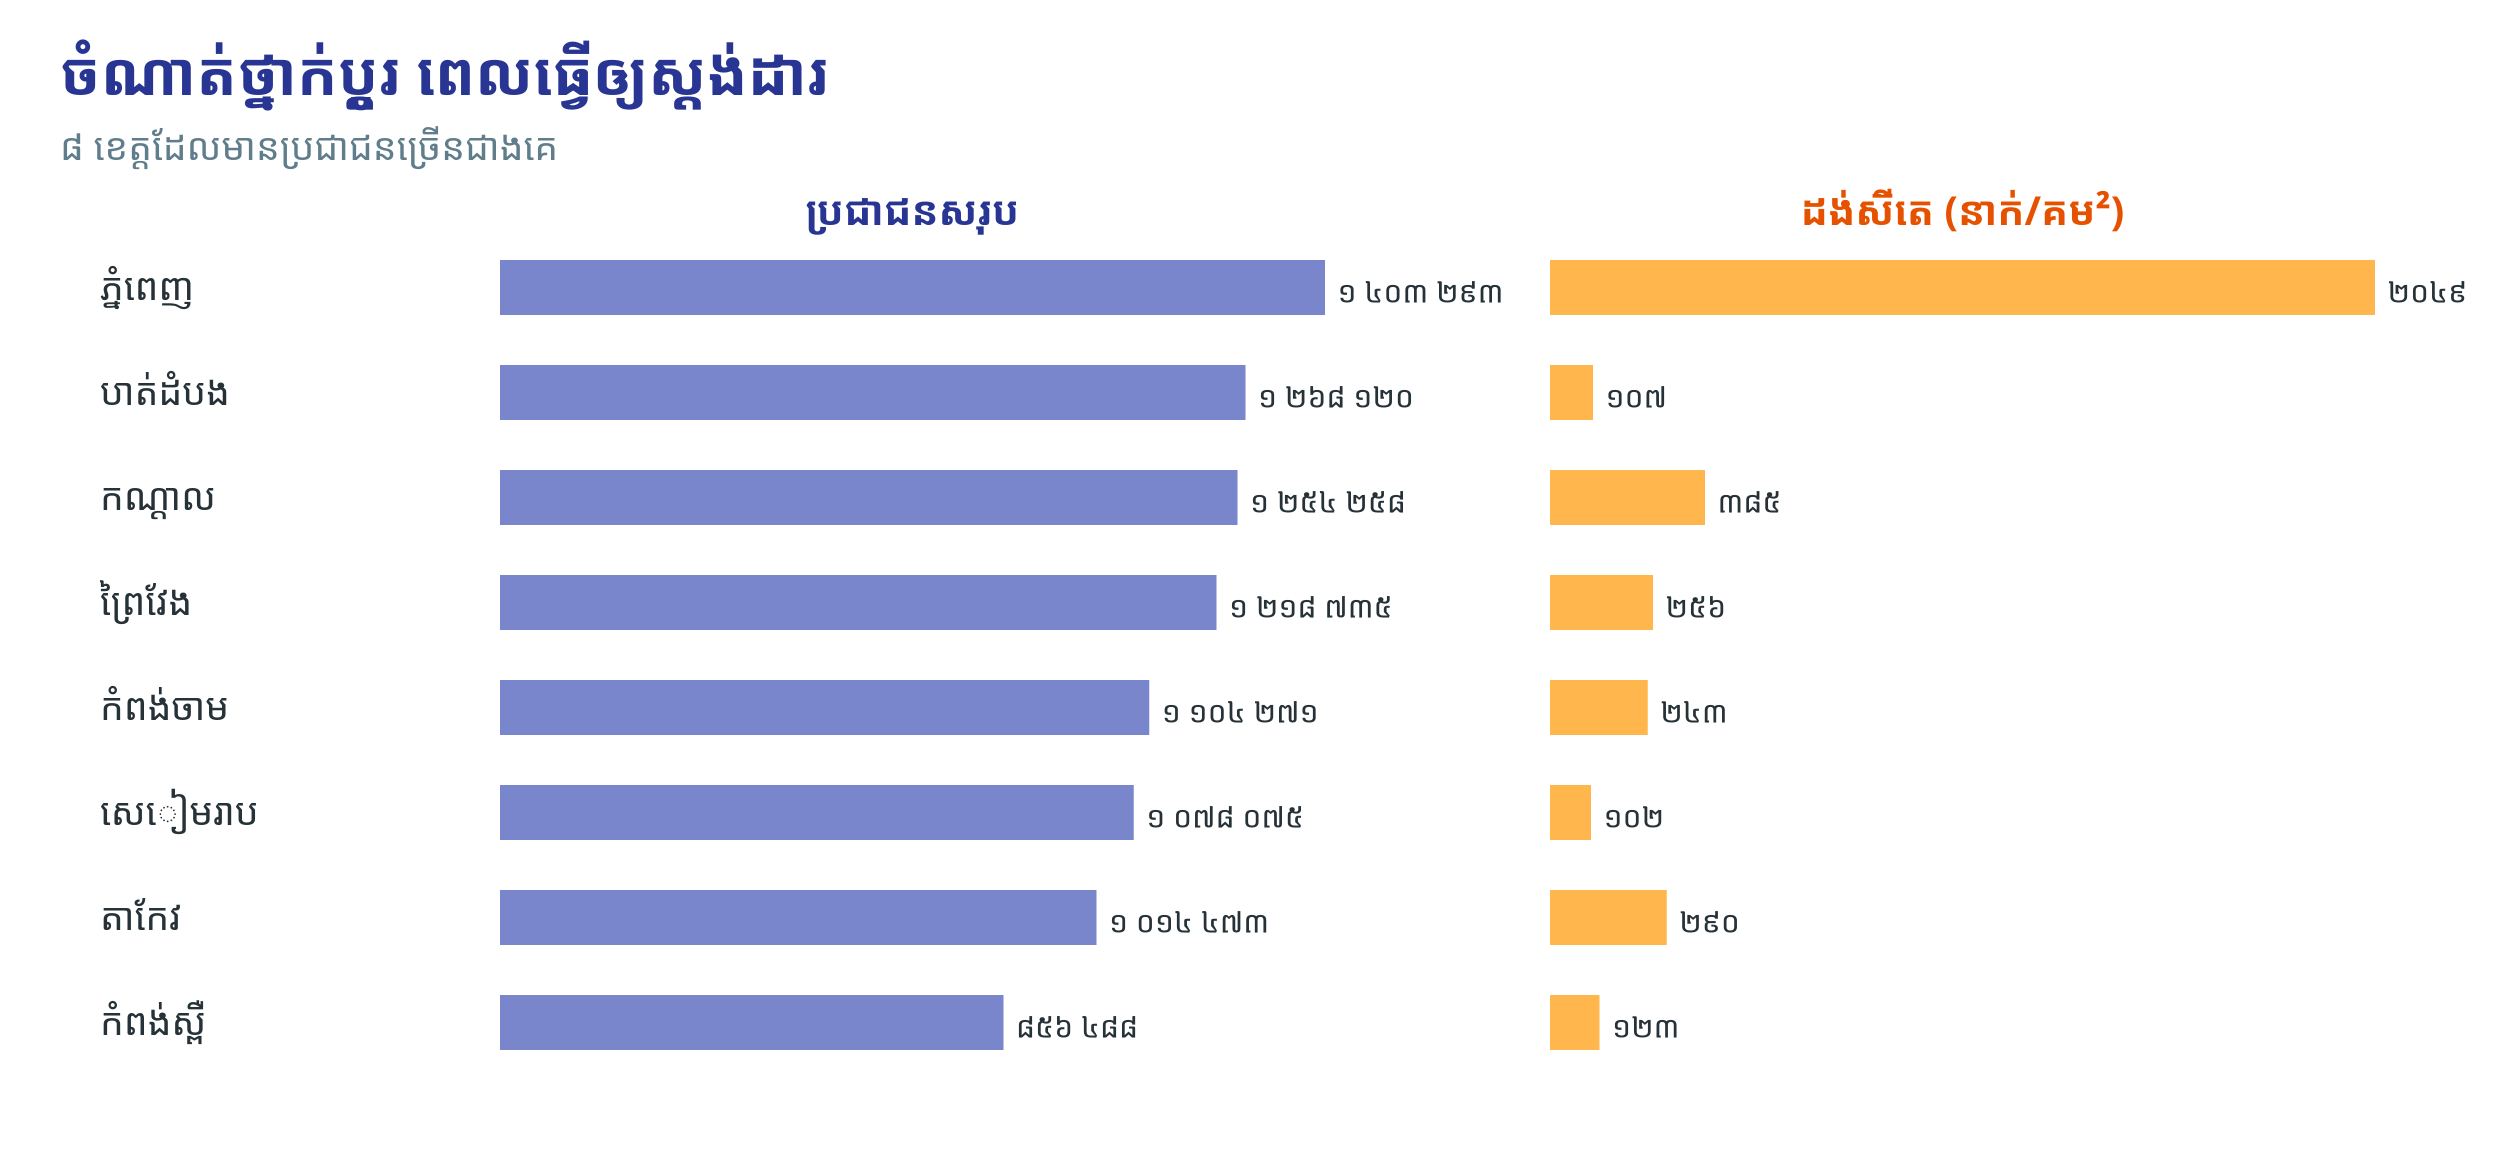
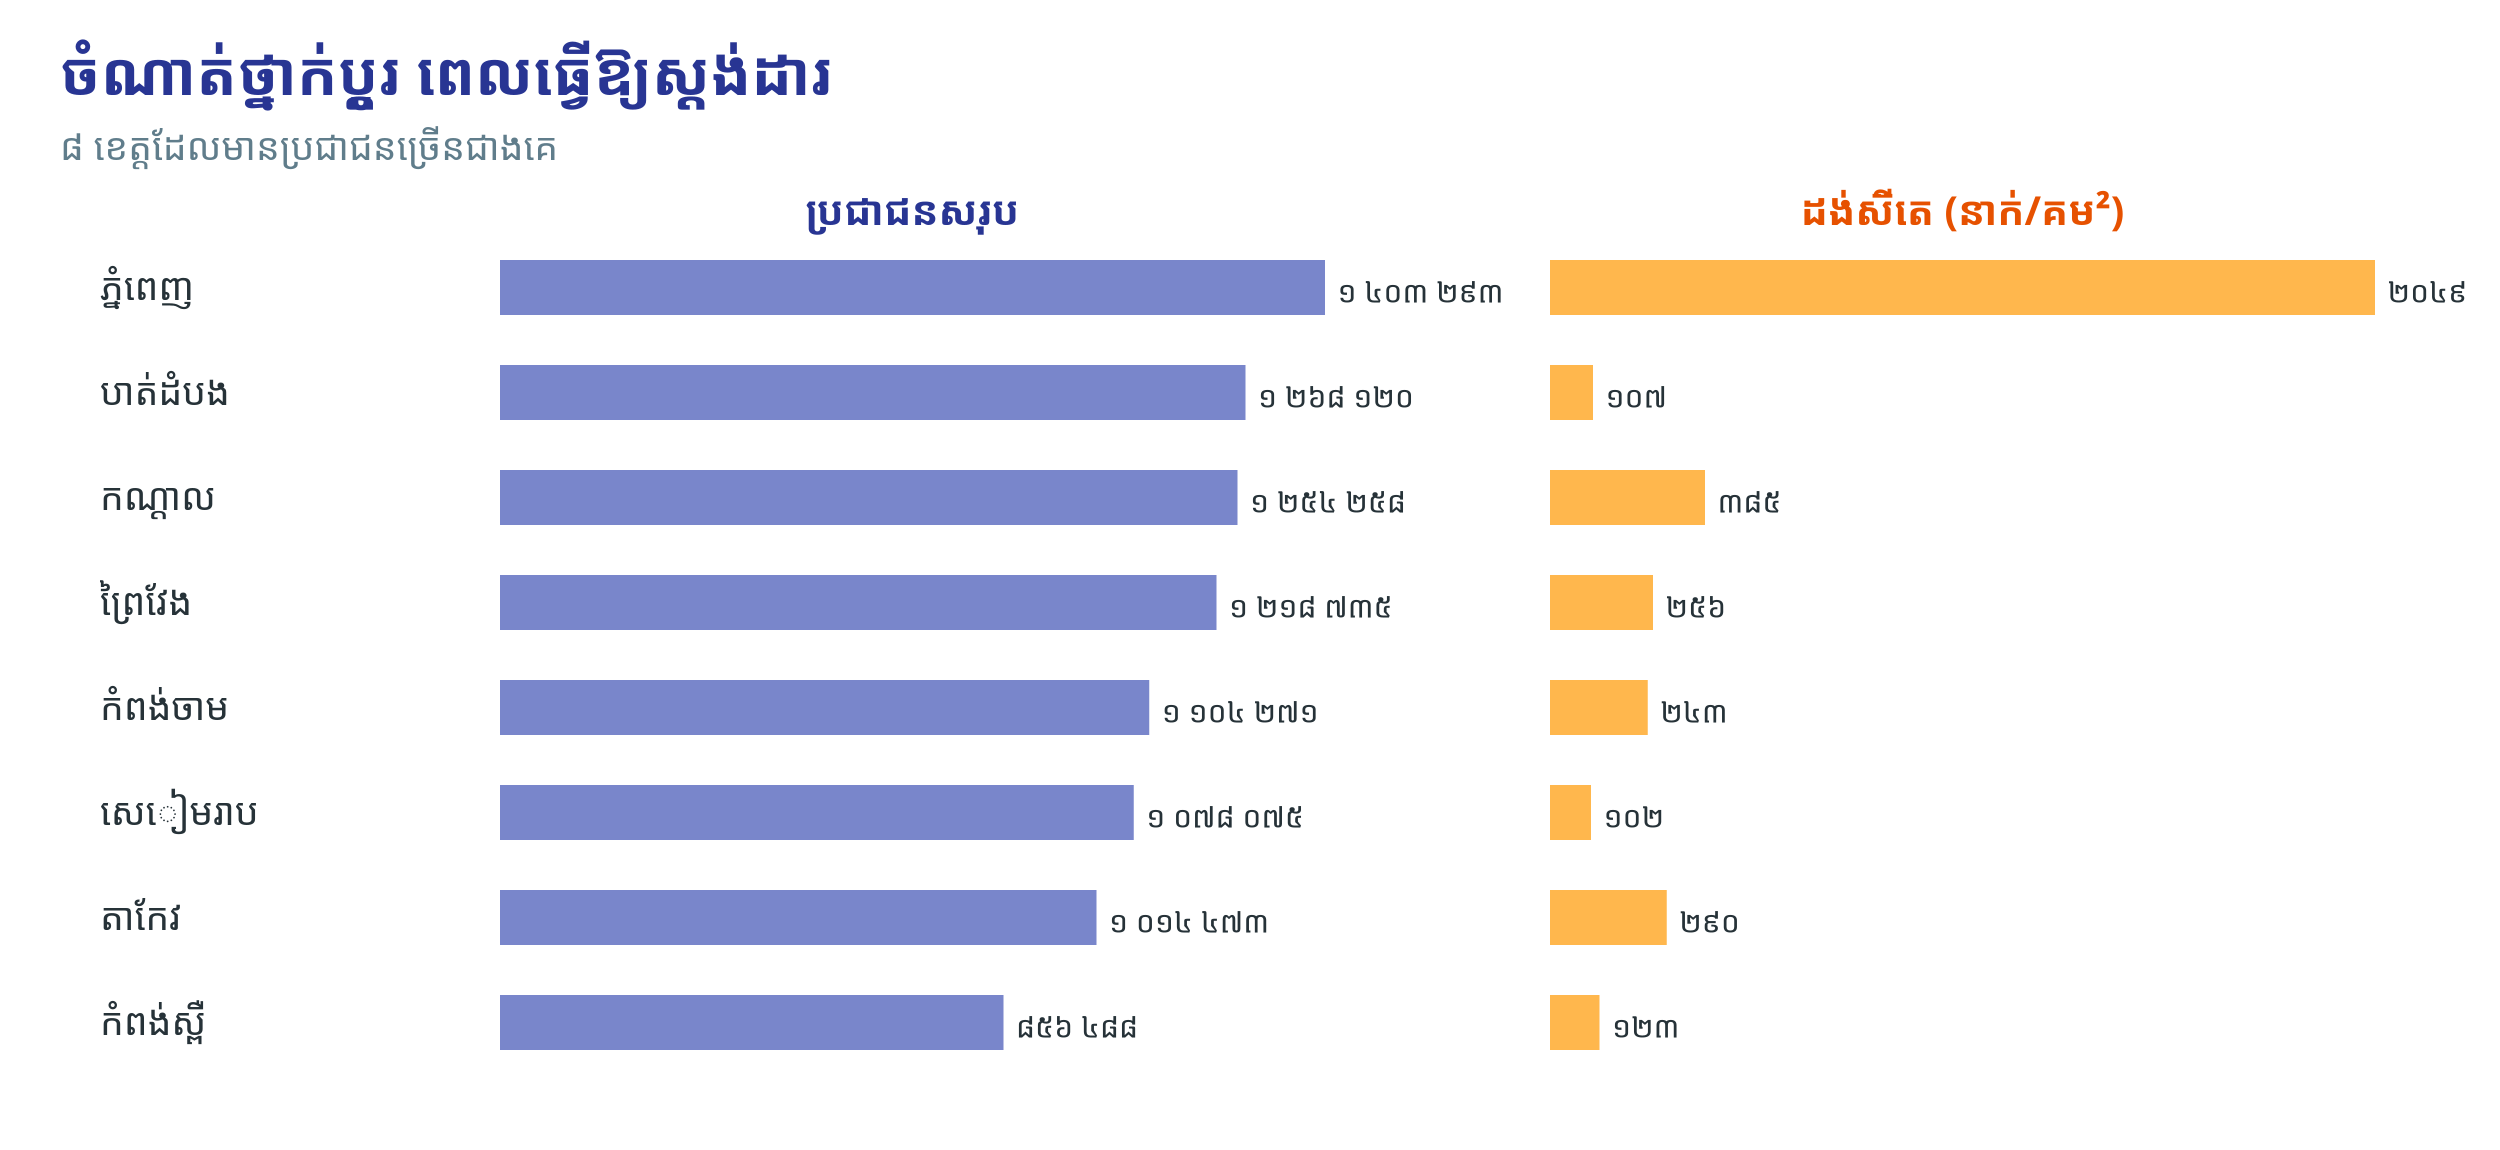
<svg xmlns="http://www.w3.org/2000/svg" viewBox="0 0 1000 460" font-family="Battambang, Siemreap, sans-serif">
  <rect width="1000" height="460" fill="#ffffff" />
-   <text x="24.0" y="38.0" font-size="24" fill="#283593" text-anchor="start" font-weight="bold" class="ftitle">ចំណាត់ថ្នាក់ប្ដូរ ពេលធ្វើឲ្យស្តង់ដារ</text>
+   <text x="24.0" y="38.0" font-size="24" fill="#283593" text-anchor="start" font-weight="bold" class="ftitle">ចំណាត់ថ្នាក់ប្ដូរ ពេលធ្វើឱ្យស្តង់ដារ</text>
  <text x="24.0" y="64.0" font-size="15" fill="#607d8b" text-anchor="start" font-weight="normal" class="fsub">៨ ខេត្តដែលមានប្រជាជនច្រើនជាងគេ</text>
  <text x="40.0" y="120.0" font-size="15" fill="#263238" text-anchor="start" font-weight="normal">ភ្នំពេញ</text>
  <rect x="200.0" y="104.0" width="330.0" height="22.0" rx="0" fill="#7986cb" stroke="none" stroke-width="1" />
  <text x="535.0" y="121.0" font-size="12" fill="#263238" text-anchor="start" font-weight="normal">១ ៤០៣ ២៩៣</text>
  <rect x="620.0" y="104.0" width="330.0" height="22.0" rx="0" fill="#ffb74d" stroke="none" stroke-width="1" />
  <text x="955.0" y="121.0" font-size="12" fill="#263238" text-anchor="start" font-weight="normal">២០៤៩</text>
  <text x="40.0" y="162.0" font-size="15" fill="#263238" text-anchor="start" font-weight="normal">បាត់ដំបង</text>
  <rect x="200.0" y="146.0" width="298.2" height="22.0" rx="0" fill="#7986cb" stroke="none" stroke-width="1" />
  <text x="503.2" y="163.0" font-size="12" fill="#263238" text-anchor="start" font-weight="normal">១ ២៦៨ ១២០</text>
  <rect x="620.0" y="146.0" width="17.2" height="22.0" rx="0" fill="#ffb74d" stroke="none" stroke-width="1" />
  <text x="642.2" y="163.0" font-size="12" fill="#263238" text-anchor="start" font-weight="normal">១០៧</text>
  <text x="40.0" y="204.0" font-size="15" fill="#263238" text-anchor="start" font-weight="normal">កណ្ដាល</text>
  <rect x="200.0" y="188.0" width="295.0" height="22.0" rx="0" fill="#7986cb" stroke="none" stroke-width="1" />
  <text x="500.0" y="205.0" font-size="12" fill="#263238" text-anchor="start" font-weight="normal">១ ២៥៤ ២៥៨</text>
  <rect x="620.0" y="188.0" width="62.0" height="22.0" rx="0" fill="#ffb74d" stroke="none" stroke-width="1" />
  <text x="687.0" y="205.0" font-size="12" fill="#263238" text-anchor="start" font-weight="normal">៣៨៥</text>
  <text x="40.0" y="246.0" font-size="15" fill="#263238" text-anchor="start" font-weight="normal">ព្រៃវែង</text>
  <rect x="200.0" y="230.0" width="286.6" height="22.0" rx="0" fill="#7986cb" stroke="none" stroke-width="1" />
  <text x="491.6" y="247.0" font-size="12" fill="#263238" text-anchor="start" font-weight="normal">១ ២១៨ ៧៣៥</text>
  <rect x="620.0" y="230.0" width="41.2" height="22.0" rx="0" fill="#ffb74d" stroke="none" stroke-width="1" />
  <text x="666.2" y="247.0" font-size="12" fill="#263238" text-anchor="start" font-weight="normal">២៥៦</text>
  <text x="40.0" y="288.0" font-size="15" fill="#263238" text-anchor="start" font-weight="normal">កំពង់ចាម</text>
  <rect x="200.0" y="272.0" width="259.7" height="22.0" rx="0" fill="#7986cb" stroke="none" stroke-width="1" />
  <text x="464.7" y="289.0" font-size="12" fill="#263238" text-anchor="start" font-weight="normal">១ ១០៤ ២៧១</text>
  <rect x="620.0" y="272.0" width="39.1" height="22.0" rx="0" fill="#ffb74d" stroke="none" stroke-width="1" />
  <text x="664.1" y="289.0" font-size="12" fill="#263238" text-anchor="start" font-weight="normal">២៤៣</text>
  <text x="40.0" y="330.0" font-size="15" fill="#263238" text-anchor="start" font-weight="normal">សៀមរាប</text>
  <rect x="200.0" y="314.0" width="253.5" height="22.0" rx="0" fill="#7986cb" stroke="none" stroke-width="1" />
  <text x="458.5" y="331.0" font-size="12" fill="#263238" text-anchor="start" font-weight="normal">១ ០៧៨ ០៧៥</text>
  <rect x="620.0" y="314.0" width="16.4" height="22.0" rx="0" fill="#ffb74d" stroke="none" stroke-width="1" />
  <text x="641.4" y="331.0" font-size="12" fill="#263238" text-anchor="start" font-weight="normal">១០២</text>
  <text x="40.0" y="372.0" font-size="15" fill="#263238" text-anchor="start" font-weight="normal">តាកែវ</text>
  <rect x="200.0" y="356.0" width="238.6" height="22.0" rx="0" fill="#7986cb" stroke="none" stroke-width="1" />
  <text x="443.6" y="373.0" font-size="12" fill="#263238" text-anchor="start" font-weight="normal">១ ០១៤ ៤៧៣</text>
  <rect x="620.0" y="356.0" width="46.7" height="22.0" rx="0" fill="#ffb74d" stroke="none" stroke-width="1" />
  <text x="671.7" y="373.0" font-size="12" fill="#263238" text-anchor="start" font-weight="normal">២៩០</text>
  <text x="40.0" y="414.0" font-size="15" fill="#263238" text-anchor="start" font-weight="normal">កំពង់ស្ពឺ</text>
  <rect x="200.0" y="398.0" width="201.4" height="22.0" rx="0" fill="#7986cb" stroke="none" stroke-width="1" />
  <text x="406.4" y="415.0" font-size="12" fill="#263238" text-anchor="start" font-weight="normal">៨៥៦ ៤៨៨</text>
  <rect x="620.0" y="398.0" width="19.8" height="22.0" rx="0" fill="#ffb74d" stroke="none" stroke-width="1" />
  <text x="644.8" y="415.0" font-size="12" fill="#263238" text-anchor="start" font-weight="normal">១២៣</text>
  <text x="365.0" y="90.0" font-size="16" fill="#283593" text-anchor="middle" font-weight="bold">ប្រជាជនសរុប</text>
  <text x="785.0" y="90.0" font-size="16" fill="#e65100" text-anchor="middle" font-weight="bold">ដង់ស៊ីតេ (នាក់/គម²)</text>
</svg>
